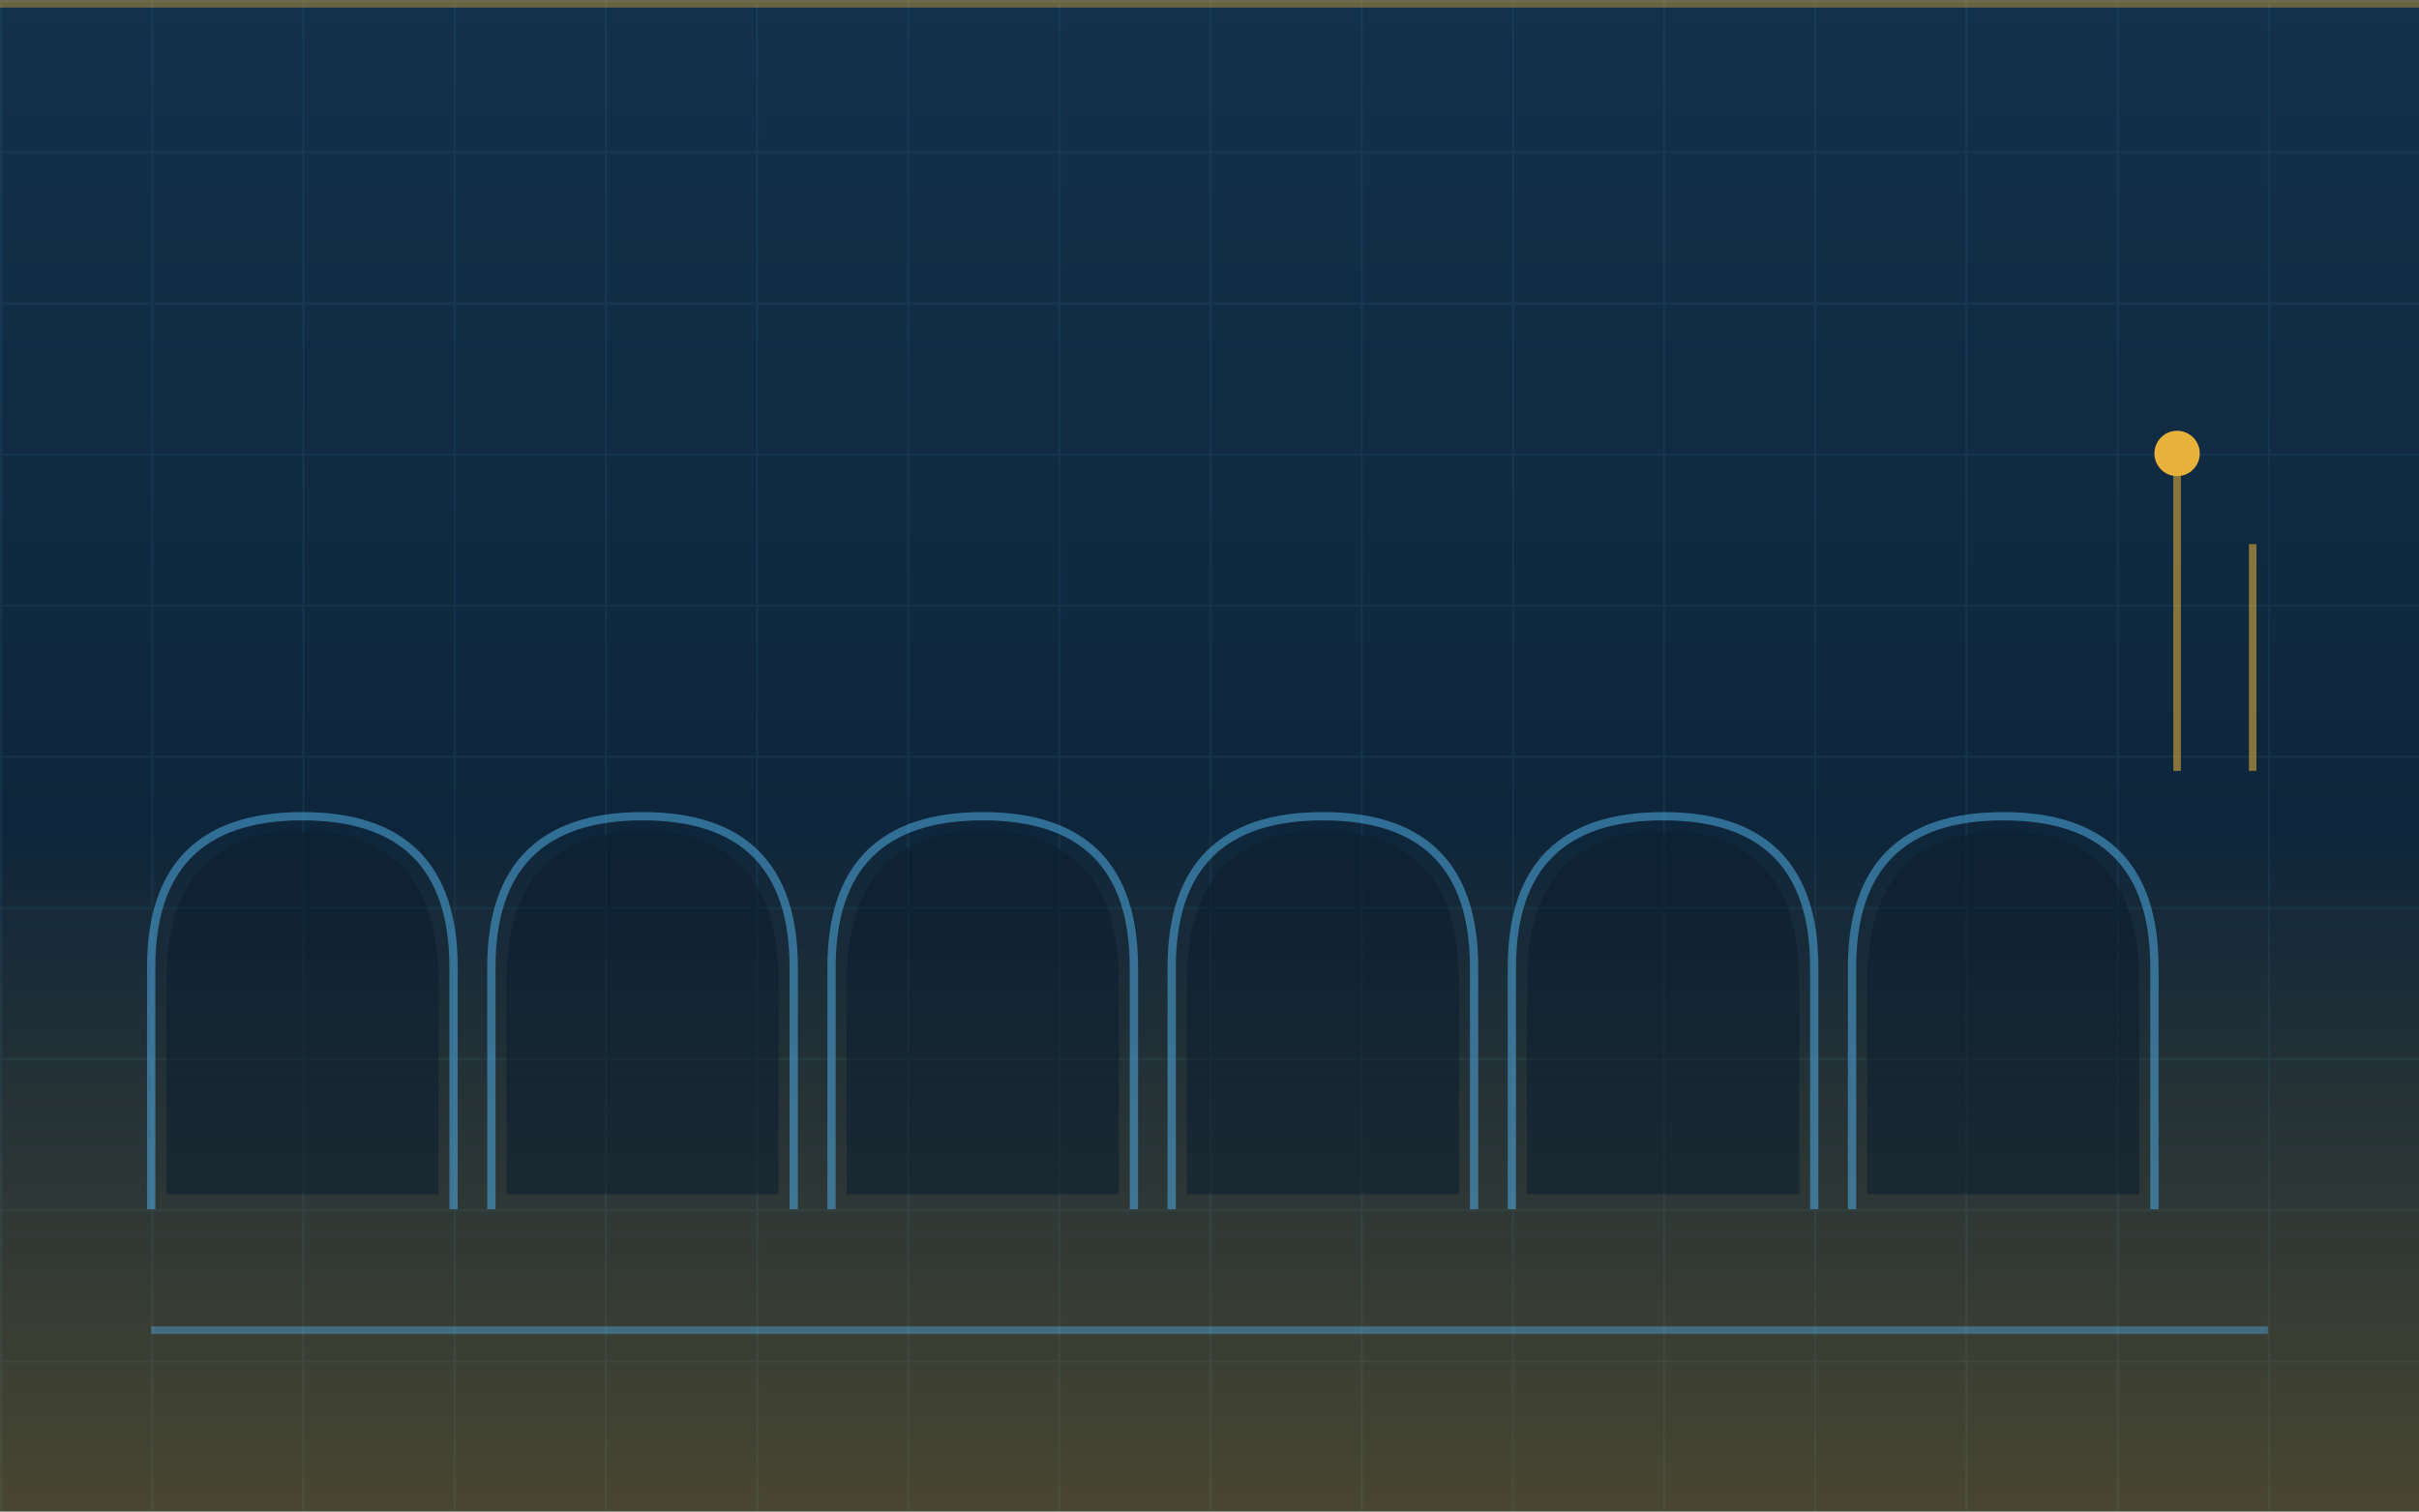
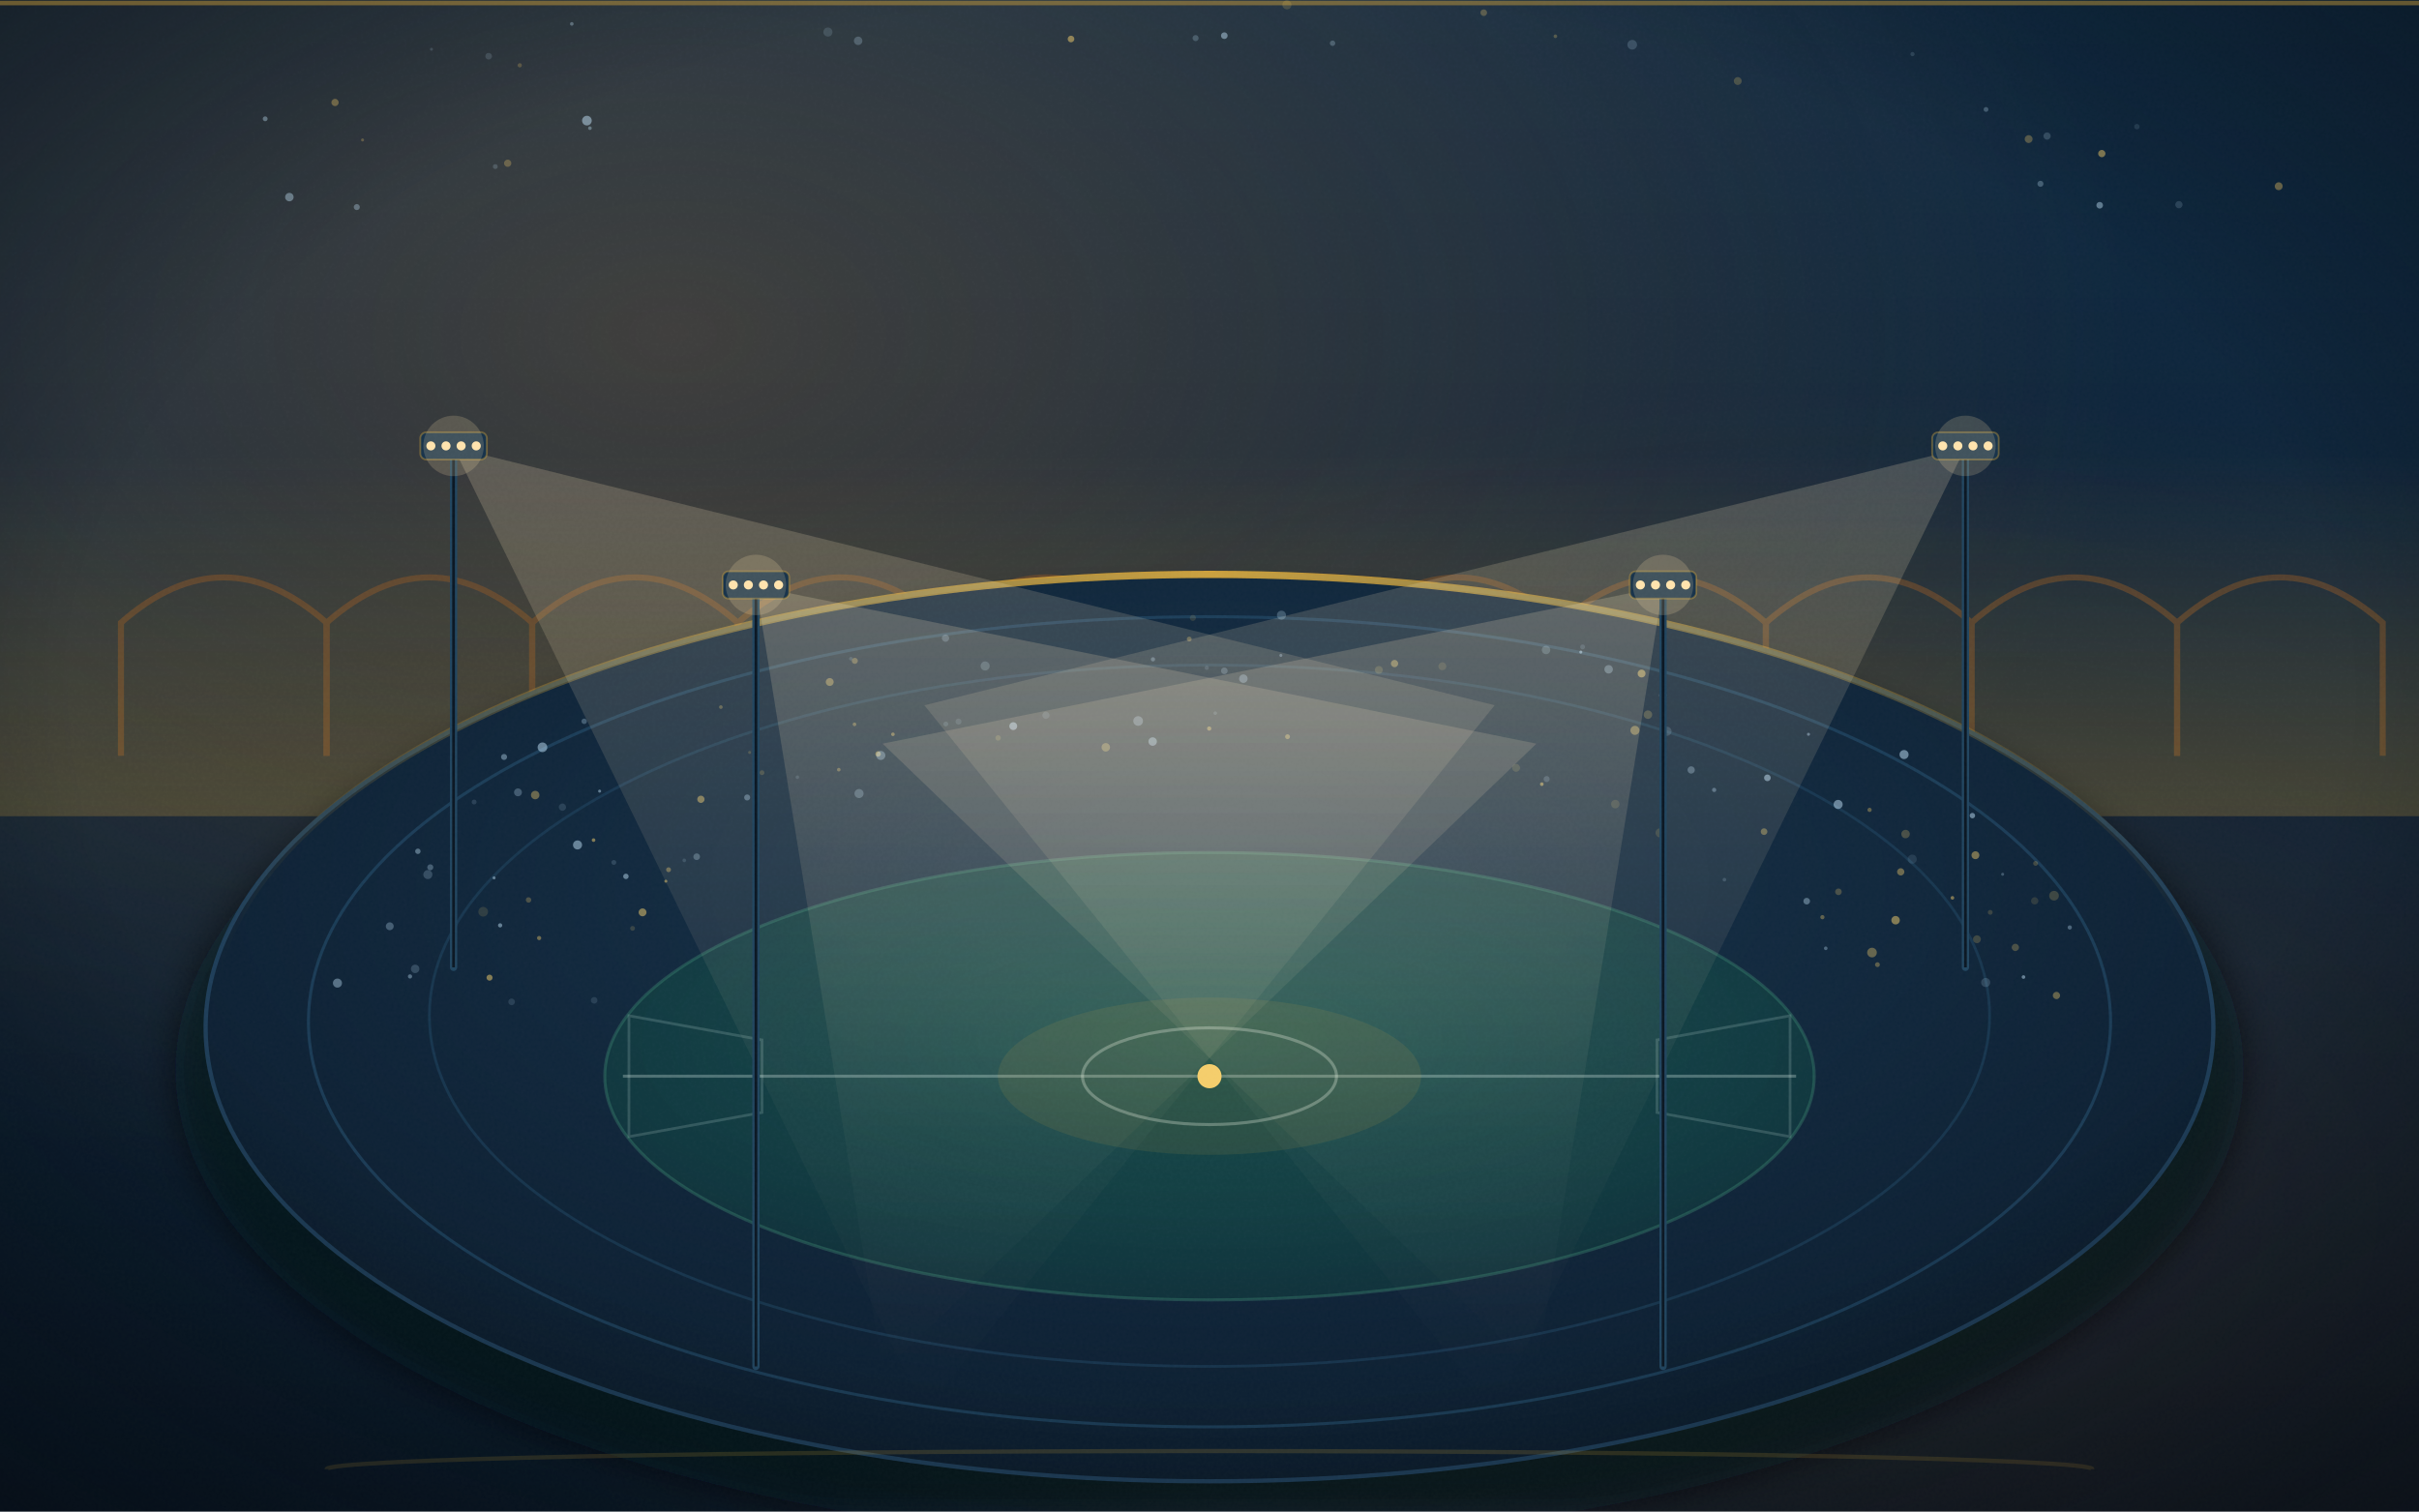
- <svg xmlns="http://www.w3.org/2000/svg" viewBox="0 0 320 200" role="img" aria-label="Visual istituzionale ispirato a Bologna">
+ <svg xmlns="http://www.w3.org/2000/svg" viewBox="0 0 800 500" role="img" aria-label="Visual editoriale originale ispirato all'atmosfera di uno stadio a Bologna" preserveAspectRatio="xMidYMid slice">
  <defs>
    <linearGradient id="sky" x1="0" y1="0" x2="0" y2="1">
-       <stop offset="0" stop-color="#12314a" />
-       <stop offset="1" stop-color="#0b1d2e" />
+       <stop offset="0" stop-color="#0e2942" />
+       <stop offset="0.45" stop-color="#0c2136" />
+       <stop offset="1" stop-color="#081726" />
    </linearGradient>
-     <linearGradient id="warm" x1="0" y1="1" x2="0" y2="0">
-       <stop offset="0" stop-color="#E8B23A" stop-opacity="0.28" />
+     <radialGradient id="glowA" cx="28%" cy="22%" r="60%">
+       <stop offset="0" stop-color="#d98b3a" stop-opacity="0.24" />
+       <stop offset="1" stop-color="#d98b3a" stop-opacity="0" />
+     </radialGradient>
+     <radialGradient id="glowB" cx="76%" cy="80%" r="55%">
+       <stop offset="0" stop-color="#b8652c" stop-opacity="0.14" />
+       <stop offset="1" stop-color="#b8652c" stop-opacity="0" />
+     </radialGradient>
+     <linearGradient id="horizonGlow" x1="0" y1="1" x2="0" y2="0">
+       <stop offset="0" stop-color="#E8B23A" stop-opacity="0.22" />
      <stop offset="1" stop-color="#E8B23A" stop-opacity="0" />
    </linearGradient>
-     <pattern id="grid" width="20" height="20" patternUnits="userSpaceOnUse">
-       <path d="M 20 0 L 0 0 0 20" fill="none" stroke="#4fa9e0" stroke-opacity="0.08" stroke-width="0.6" />
-     </pattern>
+     <radialGradient id="bowlFill" cx="50%" cy="34%" r="72%">
+       <stop offset="0" stop-color="#16324a" />
+       <stop offset="0.7" stop-color="#0d2135" />
+       <stop offset="1" stop-color="#0a1a2a" />
+     </radialGradient>
+     <radialGradient id="pitch" cx="50%" cy="42%" r="70%">
+       <stop offset="0" stop-color="#1c6b52" stop-opacity="0.55" />
+       <stop offset="0.6" stop-color="#12594a" stop-opacity="0.42" />
+       <stop offset="1" stop-color="#0c2f34" stop-opacity="0.5" />
+     </radialGradient>
+     <linearGradient id="beamgrad" x1="0" y1="0" x2="0" y2="1">
+       <stop offset="0" stop-color="#ffe3ad" stop-opacity="0.20" />
+       <stop offset="0.7" stop-color="#ffe3ad" stop-opacity="0.03" />
+       <stop offset="1" stop-color="#ffe3ad" stop-opacity="0" />
+     </linearGradient>
+     <linearGradient id="rim" x1="0" y1="0" x2="1" y2="0">
+       <stop offset="0" stop-color="#E8B23A" stop-opacity="0" />
+       <stop offset="0.5" stop-color="#E8B23A" stop-opacity="0.85" />
+       <stop offset="1" stop-color="#E8B23A" stop-opacity="0" />
+     </linearGradient>
+     <filter id="grain">
+       <feTurbulence type="fractalNoise" baseFrequency="0.9" numOctaves="2" stitchTiles="stitch" result="n" />
+       <feColorMatrix in="n" type="matrix" values="0 0 0 0 1  0 0 0 0 1  0 0 0 0 1  0 0 0 0.5 0" />
+     </filter>
+     <filter id="soft" x="-40%" y="-40%" width="180%" height="180%">
+       <feGaussianBlur stdDeviation="6" />
+     </filter>
+     <clipPath id="frame">
+       <rect width="800" height="500" rx="0" />
+     </clipPath>
    <style>
-       @keyframes nicPulse { 0%,100% { opacity: 0.55; } 50% { opacity: 1; } }
-       .pulse { animation: nicPulse 3.4s ease-in-out infinite; }
-       @media (prefers-reduced-motion: reduce) { .pulse { animation: none; } }
+       @keyframes ed-pulse { 0%,100% { opacity:.35 } 50% { opacity:.9 } }
+       .ed-pulse { animation: ed-pulse 3.6s ease-in-out infinite; }
+       @keyframes ed-flick { 0%,100% { opacity:.85 } 50% { opacity:1 } }
+       .ed-lamp { animation: ed-flick 4.2s ease-in-out infinite; }
+       @media (prefers-reduced-motion: reduce) { .ed-pulse,.ed-lamp { animation:none } }
    </style>
  </defs>
-   <rect width="320" height="200" fill="url(#sky)" />
-   <rect width="320" height="200" fill="url(#grid)" />
-   <rect x="0" y="110" width="320" height="90" fill="url(#warm)" />
-   <g fill="none" stroke="#4fa9e0" stroke-opacity="0.55" stroke-width="1.1">
-     <path d="M 20 160 L 20 128 Q 20 108 40 108 Q 60 108 60 128 L 60 160" />
-     <path d="M 65 160 L 65 128 Q 65 108 85 108 Q 105 108 105 128 L 105 160" />
-     <path d="M 110 160 L 110 128 Q 110 108 130 108 Q 150 108 150 128 L 150 160" />
-     <path d="M 155 160 L 155 128 Q 155 108 175 108 Q 195 108 195 128 L 195 160" />
-     <path d="M 200 160 L 200 128 Q 200 108 220 108 Q 240 108 240 128 L 240 160" />
-     <path d="M 245 160 L 245 128 Q 245 108 265 108 Q 285 108 285 128 L 285 160" />
+   <g clip-path="url(#frame)">
+     <rect width="800" height="500" fill="url(#sky)" />
+     <rect width="800" height="500" fill="url(#glowA)" />
+     <rect width="800" height="500" fill="url(#glowB)" />
+     <circle cx="390.7" cy="-2.9" r="0.8" fill="#bfe0f5" opacity="0.17" />
+     <circle cx="404.9" cy="11.8" r="1.1" fill="#bfe0f5" opacity="0.47" />
+     <circle cx="189.1" cy="7.9" r="0.6" fill="#bfe0f5" opacity="0.38" />
+     <circle cx="161.6" cy="18.6" r="1.1" fill="#bfe0f5" opacity="0.18" />
+     <circle cx="194.1" cy="39.9" r="1.6" fill="#bfe0f5" opacity="0.50" />
+     <circle cx="337.4" cy="-13.7" r="1.0" fill="#bfe0f5" opacity="0.20" />
+     <circle cx="539.8" cy="14.8" r="1.6" fill="#bfe0f5" opacity="0.19" />
+     <circle cx="171.9" cy="21.6" r="0.7" fill="#F4CD6B" opacity="0.25" />
+     <circle cx="273.8" cy="10.6" r="1.5" fill="#bfe0f5" opacity="0.15" />
+     <circle cx="677.0" cy="45.0" r="1.2" fill="#bfe0f5" opacity="0.21" />
+     <circle cx="632.5" cy="17.9" r="0.7" fill="#bfe0f5" opacity="0.17" />
+     <circle cx="167.9" cy="54.0" r="1.2" fill="#F4CD6B" opacity="0.28" />
+     <circle cx="674.8" cy="60.8" r="1.0" fill="#bfe0f5" opacity="0.30" />
+     <circle cx="656.8" cy="36.2" r="0.8" fill="#bfe0f5" opacity="0.30" />
+     <circle cx="574.7" cy="26.8" r="1.3" fill="#F4CD6B" opacity="0.23" />
+     <circle cx="753.6" cy="61.6" r="1.3" fill="#F4CD6B" opacity="0.46" />
+     <circle cx="440.7" cy="14.3" r="0.9" fill="#bfe0f5" opacity="0.25" />
+     <circle cx="293.6" cy="-2.5" r="0.8" fill="#F4CD6B" opacity="0.41" />
+     <circle cx="118.0" cy="68.5" r="1.0" fill="#bfe0f5" opacity="0.35" />
+     <circle cx="694.4" cy="67.9" r="1.1" fill="#bfe0f5" opacity="0.47" />
+     <circle cx="87.7" cy="39.3" r="0.8" fill="#bfe0f5" opacity="0.48" />
+     <circle cx="110.8" cy="33.9" r="1.2" fill="#F4CD6B" opacity="0.40" />
+     <circle cx="142.7" cy="16.3" r="0.5" fill="#bfe0f5" opacity="0.19" />
+     <circle cx="95.7" cy="65.2" r="1.4" fill="#bfe0f5" opacity="0.45" />
+     <circle cx="395.4" cy="12.6" r="1.0" fill="#bfe0f5" opacity="0.23" />
+     <circle cx="283.8" cy="13.5" r="1.4" fill="#bfe0f5" opacity="0.24" />
+     <circle cx="195.1" cy="42.4" r="0.6" fill="#bfe0f5" opacity="0.37" />
+     <circle cx="119.9" cy="46.3" r="0.5" fill="#F4CD6B" opacity="0.29" />
+     <circle cx="349.7" cy="-7.5" r="1.5" fill="#F4CD6B" opacity="0.26" />
+     <circle cx="514.4" cy="12.0" r="0.6" fill="#F4CD6B" opacity="0.26" />
+     <circle cx="163.8" cy="55.1" r="0.8" fill="#bfe0f5" opacity="0.19" />
+     <circle cx="490.7" cy="4.2" r="1.1" fill="#F4CD6B" opacity="0.27" />
+     <circle cx="425.6" cy="1.6" r="1.5" fill="#F4CD6B" opacity="0.17" />
+     <circle cx="398.7" cy="-13.5" r="1.0" fill="#F4CD6B" opacity="0.39" />
+     <circle cx="670.9" cy="46.0" r="1.3" fill="#F4CD6B" opacity="0.32" />
+     <circle cx="695.1" cy="50.8" r="1.2" fill="#F4CD6B" opacity="0.52" />
+     <circle cx="354.2" cy="12.9" r="1.1" fill="#F4CD6B" opacity="0.51" />
+     <circle cx="288.7" cy="-4.2" r="1.1" fill="#bfe0f5" opacity="0.43" />
+     <circle cx="706.7" cy="41.9" r="0.9" fill="#bfe0f5" opacity="0.14" />
+     <circle cx="720.6" cy="67.7" r="1.2" fill="#bfe0f5" opacity="0.18" />
+     <g opacity="0.45" stroke="#8a4f24" stroke-width="2" fill="none">
+       <path d="M 40 250 L 40 206 Q 74 176 108 206 L 108 250" />
+       <path d="M 108 250 L 108 206 Q 142 176 176 206 L 176 250" />
+       <path d="M 176 250 L 176 206 Q 210 176 244 206 L 244 250" />
+       <path d="M 244 250 L 244 206 Q 278 176 312 206 L 312 250" />
+       <path d="M 312 250 L 312 206 Q 346 176 380 206 L 380 250" />
+       <path d="M 380 250 L 380 206 Q 414 176 448 206 L 448 250" />
+       <path d="M 448 250 L 448 206 Q 482 176 516 206 L 516 250" />
+       <path d="M 516 250 L 516 206 Q 550 176 584 206 L 584 250" />
+       <path d="M 584 250 L 584 206 Q 618 176 652 206 L 652 250" />
+       <path d="M 652 250 L 652 206 Q 686 176 720 206 L 720 250" />
+       <path d="M 720 250 L 720 206 Q 754 176 788 206 L 788 250" />
+     </g>
+     <rect x="0" y="150" width="800" height="120" fill="url(#horizonGlow)" />
+     <g filter="url(#soft)">
+       <ellipse cx="400" cy="354" rx="342" ry="156" fill="#050e18" opacity="0.6" />
+     </g>
+     <ellipse cx="400" cy="340" rx="332" ry="150" fill="url(#bowlFill)" stroke="#1d3d58" stroke-width="1.4" />
+     <g fill="none" stroke="#25506f" stroke-opacity="0.55">
+       <ellipse cx="400" cy="338" rx="298" ry="134" stroke-width="1" />
+       <ellipse cx="400" cy="336" rx="258" ry="116" stroke-width="0.9" stroke-opacity="0.4" />
+     </g>
+     <circle cx="290.4" cy="249.4" r="0.9" fill="#F4CD6B" opacity="0.49" />
+     <circle cx="193.2" cy="238.6" r="0.9" fill="#bfe0f5" opacity="0.29" />
+     <circle cx="666.5" cy="313.4" r="1.2" fill="#F4CD6B" opacity="0.26" />
+     <circle cx="111.6" cy="325.2" r="1.5" fill="#bfe0f5" opacity="0.41" />
+     <circle cx="231.8" cy="264.4" r="1.2" fill="#F4CD6B" opacity="0.46" />
+     <circle cx="295.3" cy="242.9" r="0.6" fill="#F4CD6B" opacity="0.41" />
+     <circle cx="404.9" cy="221.9" r="1.1" fill="#bfe0f5" opacity="0.23" />
+     <circle cx="317.0" cy="238.7" r="1.0" fill="#bfe0f5" opacity="0.13" />
+     <circle cx="684.5" cy="306.8" r="0.7" fill="#bfe0f5" opacity="0.34" />
+     <circle cx="597.5" cy="298.1" r="1.1" fill="#bfe0f5" opacity="0.38" />
+     <circle cx="549.0" cy="275.5" r="1.5" fill="#F4CD6B" opacity="0.15" />
+     <circle cx="607.9" cy="266.1" r="1.5" fill="#bfe0f5" opacity="0.50" />
+     <circle cx="179.4" cy="247.2" r="1.6" fill="#bfe0f5" opacity="0.50" />
+     <circle cx="399.1" cy="220.9" r="0.7" fill="#bfe0f5" opacity="0.14" />
+     <circle cx="161.9" cy="323.4" r="1.0" fill="#F4CD6B" opacity="0.51" />
+     <circle cx="511.3" cy="215.0" r="1.4" fill="#bfe0f5" opacity="0.21" />
+     <circle cx="523.4" cy="214.0" r="0.8" fill="#bfe0f5" opacity="0.15" />
+     <circle cx="540.7" cy="241.6" r="1.5" fill="#F4CD6B" opacity="0.40" />
+     <circle cx="221.1" cy="287.7" r="0.8" fill="#F4CD6B" opacity="0.36" />
+     <circle cx="252.0" cy="255.6" r="0.8" fill="#F4CD6B" opacity="0.19" />
+     <circle cx="673.2" cy="285.6" r="0.8" fill="#F4CD6B" opacity="0.22" />
+     <circle cx="658.2" cy="301.8" r="0.8" fill="#F4CD6B" opacity="0.18" />
+     <circle cx="393.3" cy="211.4" r="0.8" fill="#F4CD6B" opacity="0.32" />
+     <circle cx="549.9" cy="230.0" r="1.2" fill="#bfe0f5" opacity="0.39" />
+     <circle cx="669.2" cy="323.2" r="0.6" fill="#bfe0f5" opacity="0.49" />
+     <circle cx="312.8" cy="239.5" r="0.8" fill="#bfe0f5" opacity="0.15" />
+     <circle cx="226.3" cy="284.6" r="0.6" fill="#bfe0f5" opacity="0.15" />
+     <circle cx="345.9" cy="236.6" r="1.2" fill="#bfe0f5" opacity="0.14" />
+     <circle cx="196.5" cy="330.9" r="1.1" fill="#bfe0f5" opacity="0.13" />
+     <circle cx="365.7" cy="247.2" r="1.4" fill="#F4CD6B" opacity="0.33" />
+     <circle cx="282.6" cy="239.6" r="0.6" fill="#F4CD6B" opacity="0.35" />
+     <circle cx="376.4" cy="238.5" r="1.6" fill="#bfe0f5" opacity="0.29" />
+     <circle cx="456.0" cy="221.6" r="1.3" fill="#F4CD6B" opacity="0.17" />
+     <circle cx="583.4" cy="275.1" r="1.1" fill="#F4CD6B" opacity="0.36" />
+     <circle cx="630.2" cy="275.9" r="1.4" fill="#F4CD6B" opacity="0.25" />
+     <circle cx="522.8" cy="215.7" r="0.5" fill="#bfe0f5" opacity="0.50" />
+     <circle cx="679.3" cy="296.3" r="1.6" fill="#F4CD6B" opacity="0.20" />
+     <circle cx="198.3" cy="261.7" r="0.5" fill="#bfe0f5" opacity="0.46" />
+     <circle cx="534.2" cy="266.0" r="1.4" fill="#F4CD6B" opacity="0.14" />
+     <circle cx="559.3" cy="254.7" r="1.2" fill="#bfe0f5" opacity="0.31" />
+     <circle cx="501.4" cy="254.0" r="1.3" fill="#F4CD6B" opacity="0.15" />
+     <circle cx="603.8" cy="313.7" r="0.6" fill="#bfe0f5" opacity="0.34" />
+     <circle cx="282.7" cy="218.6" r="1.0" fill="#F4CD6B" opacity="0.32" />
+     <circle cx="263.7" cy="257.1" r="0.6" fill="#bfe0f5" opacity="0.14" />
+     <circle cx="291.3" cy="249.9" r="1.5" fill="#bfe0f5" opacity="0.33" />
+     <circle cx="608.0" cy="295.0" r="1.1" fill="#F4CD6B" opacity="0.25" />
+     <circle cx="220.2" cy="291.5" r="0.5" fill="#F4CD6B" opacity="0.48" />
+     <circle cx="169.2" cy="331.4" r="1.1" fill="#bfe0f5" opacity="0.14" />
+     <circle cx="281.4" cy="217.9" r="0.6" fill="#bfe0f5" opacity="0.16" />
+     <circle cx="274.4" cy="225.6" r="1.3" fill="#F4CD6B" opacity="0.40" />
+     <circle cx="137.3" cy="320.5" r="1.4" fill="#bfe0f5" opacity="0.20" />
+     <circle cx="645.7" cy="297.0" r="0.6" fill="#F4CD6B" opacity="0.47" />
+     <circle cx="620.9" cy="319.1" r="0.8" fill="#F4CD6B" opacity="0.33" />
+     <circle cx="401.9" cy="235.9" r="0.6" fill="#bfe0f5" opacity="0.16" />
+     <circle cx="461.2" cy="219.5" r="1.2" fill="#F4CD6B" opacity="0.40" />
+     <circle cx="128.9" cy="306.4" r="1.3" fill="#bfe0f5" opacity="0.30" />
+     <circle cx="399.9" cy="241.0" r="0.7" fill="#F4CD6B" opacity="0.43" />
+     <circle cx="381.2" cy="245.3" r="1.4" fill="#bfe0f5" opacity="0.40" />
+     <circle cx="566.9" cy="261.3" r="0.7" fill="#bfe0f5" opacity="0.34" />
+     <circle cx="174.8" cy="297.7" r="0.9" fill="#F4CD6B" opacity="0.26" />
+     <circle cx="542.9" cy="222.8" r="1.3" fill="#F4CD6B" opacity="0.51" />
+     <circle cx="212.5" cy="301.8" r="1.3" fill="#F4CD6B" opacity="0.50" />
+     <circle cx="335.1" cy="240.2" r="1.3" fill="#bfe0f5" opacity="0.47" />
+     <circle cx="247.1" cy="263.8" r="1.0" fill="#bfe0f5" opacity="0.34" />
+     <circle cx="166.7" cy="250.4" r="1.0" fill="#bfe0f5" opacity="0.40" />
+     <circle cx="381.3" cy="218.1" r="0.7" fill="#bfe0f5" opacity="0.31" />
+     <circle cx="277.4" cy="254.6" r="0.6" fill="#F4CD6B" opacity="0.34" />
+     <circle cx="207.0" cy="289.9" r="0.9" fill="#bfe0f5" opacity="0.48" />
+     <circle cx="325.8" cy="220.3" r="1.5" fill="#bfe0f5" opacity="0.20" />
+     <circle cx="672.9" cy="298.0" r="1.2" fill="#F4CD6B" opacity="0.14" />
+     <circle cx="680.1" cy="329.3" r="1.2" fill="#F4CD6B" opacity="0.37" />
+     <circle cx="247.9" cy="248.9" r="0.5" fill="#F4CD6B" opacity="0.18" />
+     <circle cx="203.0" cy="285.3" r="0.8" fill="#bfe0f5" opacity="0.17" />
+     <circle cx="652.3" cy="269.8" r="0.9" fill="#bfe0f5" opacity="0.50" />
+     <circle cx="230.4" cy="283.4" r="1.1" fill="#bfe0f5" opacity="0.28" />
+     <circle cx="163.4" cy="290.4" r="0.5" fill="#bfe0f5" opacity="0.47" />
+     <circle cx="584.5" cy="257.3" r="1.1" fill="#bfe0f5" opacity="0.50" />
+     <circle cx="186.0" cy="267.0" r="1.2" fill="#bfe0f5" opacity="0.14" />
+     <circle cx="662.3" cy="289.2" r="0.5" fill="#bfe0f5" opacity="0.27" />
+     <circle cx="650.3" cy="277.5" r="0.8" fill="#F4CD6B" opacity="0.42" />
+     <circle cx="330.1" cy="244.1" r="0.9" fill="#F4CD6B" opacity="0.18" />
+     <circle cx="425.8" cy="243.7" r="0.8" fill="#F4CD6B" opacity="0.39" />
+     <circle cx="171.3" cy="262.1" r="1.3" fill="#bfe0f5" opacity="0.28" />
+     <circle cx="653.3" cy="282.9" r="1.3" fill="#F4CD6B" opacity="0.45" />
+     <circle cx="191.0" cy="279.5" r="1.5" fill="#bfe0f5" opacity="0.49" />
+     <circle cx="632.4" cy="284.2" r="1.5" fill="#bfe0f5" opacity="0.12" />
+     <circle cx="551.3" cy="241.9" r="1.5" fill="#bfe0f5" opacity="0.17" />
+     <circle cx="570.3" cy="291.0" r="0.6" fill="#bfe0f5" opacity="0.18" />
+     <circle cx="619.1" cy="315.1" r="1.6" fill="#F4CD6B" opacity="0.37" />
+     <circle cx="656.7" cy="325.0" r="1.5" fill="#bfe0f5" opacity="0.18" />
+     <circle cx="532.0" cy="221.4" r="1.4" fill="#bfe0f5" opacity="0.31" />
+     <circle cx="423.8" cy="203.5" r="1.5" fill="#bfe0f5" opacity="0.26" />
+     <circle cx="629.7" cy="249.6" r="1.5" fill="#bfe0f5" opacity="0.51" />
+     <circle cx="509.9" cy="259.4" r="0.6" fill="#F4CD6B" opacity="0.50" />
+     <circle cx="545.0" cy="236.4" r="1.4" fill="#F4CD6B" opacity="0.23" />
+     <circle cx="177.0" cy="263.0" r="1.4" fill="#F4CD6B" opacity="0.39" />
+     <circle cx="135.6" cy="323.0" r="0.7" fill="#bfe0f5" opacity="0.39" />
+     <circle cx="411.2" cy="224.5" r="1.4" fill="#bfe0f5" opacity="0.31" />
+     <circle cx="284.1" cy="262.5" r="1.5" fill="#bfe0f5" opacity="0.26" />
+     <circle cx="598.1" cy="242.9" r="0.5" fill="#bfe0f5" opacity="0.41" />
+     <circle cx="159.8" cy="301.6" r="1.6" fill="#F4CD6B" opacity="0.14" />
+     <circle cx="156.8" cy="265.3" r="0.8" fill="#bfe0f5" opacity="0.15" />
+     <circle cx="653.8" cy="310.7" r="1.3" fill="#F4CD6B" opacity="0.20" />
+     <circle cx="394.5" cy="204.4" r="1.0" fill="#F4CD6B" opacity="0.14" />
+     <circle cx="626.9" cy="304.4" r="1.4" fill="#F4CD6B" opacity="0.50" />
+     <circle cx="511.5" cy="257.7" r="1.0" fill="#bfe0f5" opacity="0.19" />
+     <circle cx="618.3" cy="267.9" r="0.7" fill="#F4CD6B" opacity="0.35" />
+     <circle cx="477.0" cy="220.4" r="1.3" fill="#F4CD6B" opacity="0.14" />
+     <circle cx="178.3" cy="310.3" r="0.7" fill="#F4CD6B" opacity="0.41" />
+     <circle cx="138.2" cy="281.6" r="0.9" fill="#bfe0f5" opacity="0.40" />
+     <circle cx="238.4" cy="233.9" r="0.6" fill="#F4CD6B" opacity="0.29" />
+     <circle cx="196.3" cy="277.9" r="0.6" fill="#F4CD6B" opacity="0.50" />
+     <circle cx="423.6" cy="216.8" r="0.5" fill="#bfe0f5" opacity="0.33" />
+     <circle cx="141.5" cy="289.3" r="1.5" fill="#bfe0f5" opacity="0.21" />
+     <circle cx="165.4" cy="306.1" r="0.7" fill="#bfe0f5" opacity="0.48" />
+     <circle cx="209.2" cy="307.1" r="0.8" fill="#F4CD6B" opacity="0.17" />
+     <circle cx="142.3" cy="286.9" r="1.0" fill="#bfe0f5" opacity="0.30" />
+     <circle cx="628.6" cy="288.4" r="1.2" fill="#F4CD6B" opacity="0.40" />
+     <circle cx="602.7" cy="303.4" r="0.7" fill="#F4CD6B" opacity="0.35" />
+     <circle cx="312.7" cy="211.1" r="1.2" fill="#bfe0f5" opacity="0.23" />
+     <path d="M 70 338 A 330 148 0 0 1 730 338" fill="none" stroke="url(#rim)" stroke-width="2.4" />
+     <path d="M 108 486 A 292 6 0 0 1 692 486" fill="none" stroke="#E8B23A" stroke-opacity="0.18" stroke-width="1.4" />
+     <ellipse cx="400" cy="356" rx="200" ry="74" fill="url(#pitch)" stroke="#3f8f76" stroke-opacity="0.35" stroke-width="1" />
+     <line x1="206" y1="356" x2="594" y2="356" stroke="#eafaf3" stroke-opacity="0.28" stroke-width="1" />
+     <ellipse cx="400" cy="356" rx="42" ry="16" fill="none" stroke="#eafaf3" stroke-opacity="0.3" stroke-width="1" />
+     <circle cx="400" cy="356" r="2" fill="#eafaf3" fill-opacity="0.4" />
+     <path d="M 208 336 L 252 344 L 252 368 L 208 376 Z" fill="none" stroke="#eafaf3" stroke-opacity="0.16" stroke-width="0.9" />
+     <path d="M 592 336 L 548 344 L 548 368 L 592 376 Z" fill="none" stroke="#eafaf3" stroke-opacity="0.16" stroke-width="0.9" />
+     <g style="mix-blend-mode:screen">
+       <polygon points="150 148, 305.7 466.7, 494.3 233.3" fill="url(#beamgrad)" />
+       <polygon points="650 148, 305.7 233.3, 494.3 466.7" fill="url(#beamgrad)" />
+       <polygon points="250 194, 291.9 454.0, 508.1 246.0" fill="url(#beamgrad)" />
+       <polygon points="550 194, 291.9 246.0, 508.1 454.0" fill="url(#beamgrad)" />
+     </g>
+     <g class="ed-lamp">
+       <line x1="150" y1="320" x2="150" y2="150" stroke="#20455f" stroke-width="2.4" stroke-linecap="round" />
+       <line x1="150" y1="320" x2="150" y2="150" stroke="#0a1622" stroke-width="0.9" />
+       <rect x="139" y="143" width="22" height="9" rx="2" fill="#16324a" stroke="#E8B23A" stroke-opacity="0.35" stroke-width="0.6" />
+       <circle cx="142.5" cy="147.5" r="1.5" fill="#ffe3ad" />
+       <circle cx="147.5" cy="147.5" r="1.5" fill="#ffe3ad" />
+       <circle cx="152.5" cy="147.5" r="1.5" fill="#ffe3ad" />
+       <circle cx="157.5" cy="147.5" r="1.5" fill="#ffe3ad" />
+       <circle cx="150" cy="147.5" r="10" fill="#ffe3ad" opacity="0.18" />
+       <line x1="650" y1="320" x2="650" y2="150" stroke="#20455f" stroke-width="2.4" stroke-linecap="round" />
+       <line x1="650" y1="320" x2="650" y2="150" stroke="#0a1622" stroke-width="0.9" />
+       <rect x="639" y="143" width="22" height="9" rx="2" fill="#16324a" stroke="#E8B23A" stroke-opacity="0.35" stroke-width="0.6" />
+       <circle cx="642.5" cy="147.5" r="1.5" fill="#ffe3ad" />
+       <circle cx="647.5" cy="147.5" r="1.5" fill="#ffe3ad" />
+       <circle cx="652.5" cy="147.5" r="1.5" fill="#ffe3ad" />
+       <circle cx="657.5" cy="147.5" r="1.5" fill="#ffe3ad" />
+       <circle cx="650" cy="147.5" r="10" fill="#ffe3ad" opacity="0.18" />
+       <line x1="250" y1="452" x2="250" y2="196" stroke="#20455f" stroke-width="2.4" stroke-linecap="round" />
+       <line x1="250" y1="452" x2="250" y2="196" stroke="#0a1622" stroke-width="0.9" />
+       <rect x="239" y="189" width="22" height="9" rx="2" fill="#16324a" stroke="#E8B23A" stroke-opacity="0.35" stroke-width="0.6" />
+       <circle cx="242.5" cy="193.5" r="1.5" fill="#ffe3ad" />
+       <circle cx="247.5" cy="193.5" r="1.5" fill="#ffe3ad" />
+       <circle cx="252.5" cy="193.5" r="1.5" fill="#ffe3ad" />
+       <circle cx="257.5" cy="193.5" r="1.5" fill="#ffe3ad" />
+       <circle cx="250" cy="193.5" r="10" fill="#ffe3ad" opacity="0.18" />
+       <line x1="550" y1="452" x2="550" y2="196" stroke="#20455f" stroke-width="2.4" stroke-linecap="round" />
+       <line x1="550" y1="452" x2="550" y2="196" stroke="#0a1622" stroke-width="0.9" />
+       <rect x="539" y="189" width="22" height="9" rx="2" fill="#16324a" stroke="#E8B23A" stroke-opacity="0.35" stroke-width="0.6" />
+       <circle cx="542.5" cy="193.5" r="1.5" fill="#ffe3ad" />
+       <circle cx="547.5" cy="193.5" r="1.5" fill="#ffe3ad" />
+       <circle cx="552.5" cy="193.5" r="1.5" fill="#ffe3ad" />
+       <circle cx="557.5" cy="193.5" r="1.5" fill="#ffe3ad" />
+       <circle cx="550" cy="193.5" r="10" fill="#ffe3ad" opacity="0.18" />
+     </g>
+     <ellipse cx="400" cy="356" rx="70" ry="26" fill="#E8B23A" opacity="0.10" />
+     <circle cx="400" cy="356" r="4" fill="#F4CD6B" class="ed-pulse" />
+     <rect width="800" height="500" filter="url(#grain)" opacity="0.05" />
+     <rect x="0" y="0" width="800" height="500" fill="url(#vig)" />
  </g>
-   <g fill="#0b1d2e" fill-opacity="0.55">
-     <path d="M 22 130 Q 22 110 40 110 Q 58 110 58 130 L 58 158 L 22 158 Z" />
-     <path d="M 67 130 Q 67 110 85 110 Q 103 110 103 130 L 103 158 L 67 158 Z" />
-     <path d="M 112 130 Q 112 110 130 110 Q 148 110 148 130 L 148 158 L 112 158 Z" />
-     <path d="M 157 130 Q 157 110 175 110 Q 193 110 193 130 L 193 158 L 157 158 Z" />
-     <path d="M 202 130 Q 202 110 220 110 Q 238 110 238 130 L 238 158 L 202 158 Z" />
-     <path d="M 247 130 Q 247 110 265 110 Q 283 110 283 130 L 283 158 L 247 158 Z" />
-   </g>
-   <g stroke="#E8B23A" stroke-opacity="0.55" stroke-width="1" fill="none">
-     <line x1="288" y1="102" x2="288" y2="60" />
-     <line x1="298" y1="102" x2="298" y2="72" />
-   </g>
-   <line x1="20" y1="176" x2="300" y2="176" stroke="#4fa9e0" stroke-opacity="0.45" stroke-width="1" />
-   <circle cx="288" cy="60" r="3" fill="#E8B23A" class="pulse" />
-   <line x1="0" y1="0.5" x2="320" y2="0.5" stroke="#E8B23A" stroke-opacity="0.4" stroke-width="1" />
+   <defs>
+     <radialGradient id="vig" cx="50%" cy="46%" r="75%">
+       <stop offset="0.62" stop-color="#000" stop-opacity="0" />
+       <stop offset="1" stop-color="#04070c" stop-opacity="0.55" />
+     </radialGradient>
+   </defs>
+   <line x1="0" y1="1" x2="800" y2="1" stroke="#E8B23A" stroke-opacity="0.4" stroke-width="1.5" />
</svg>
